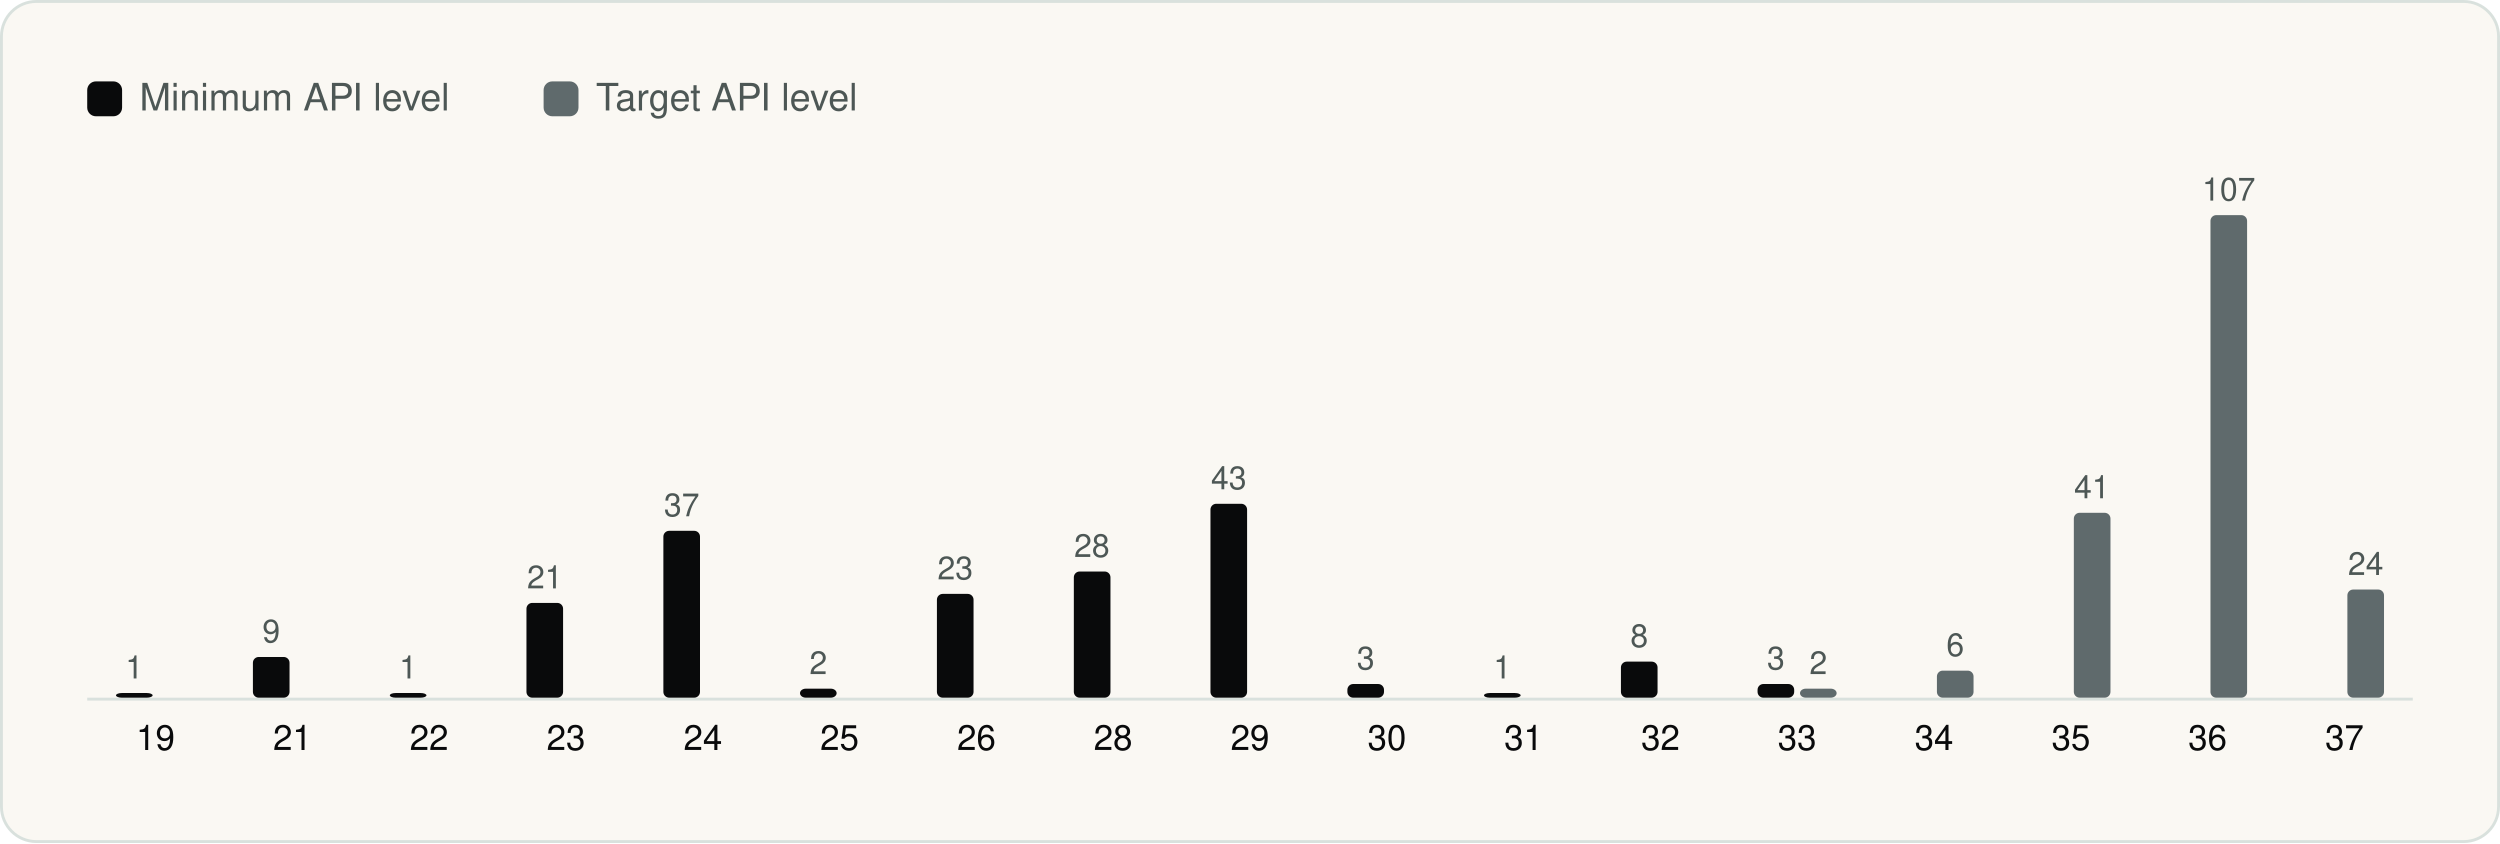
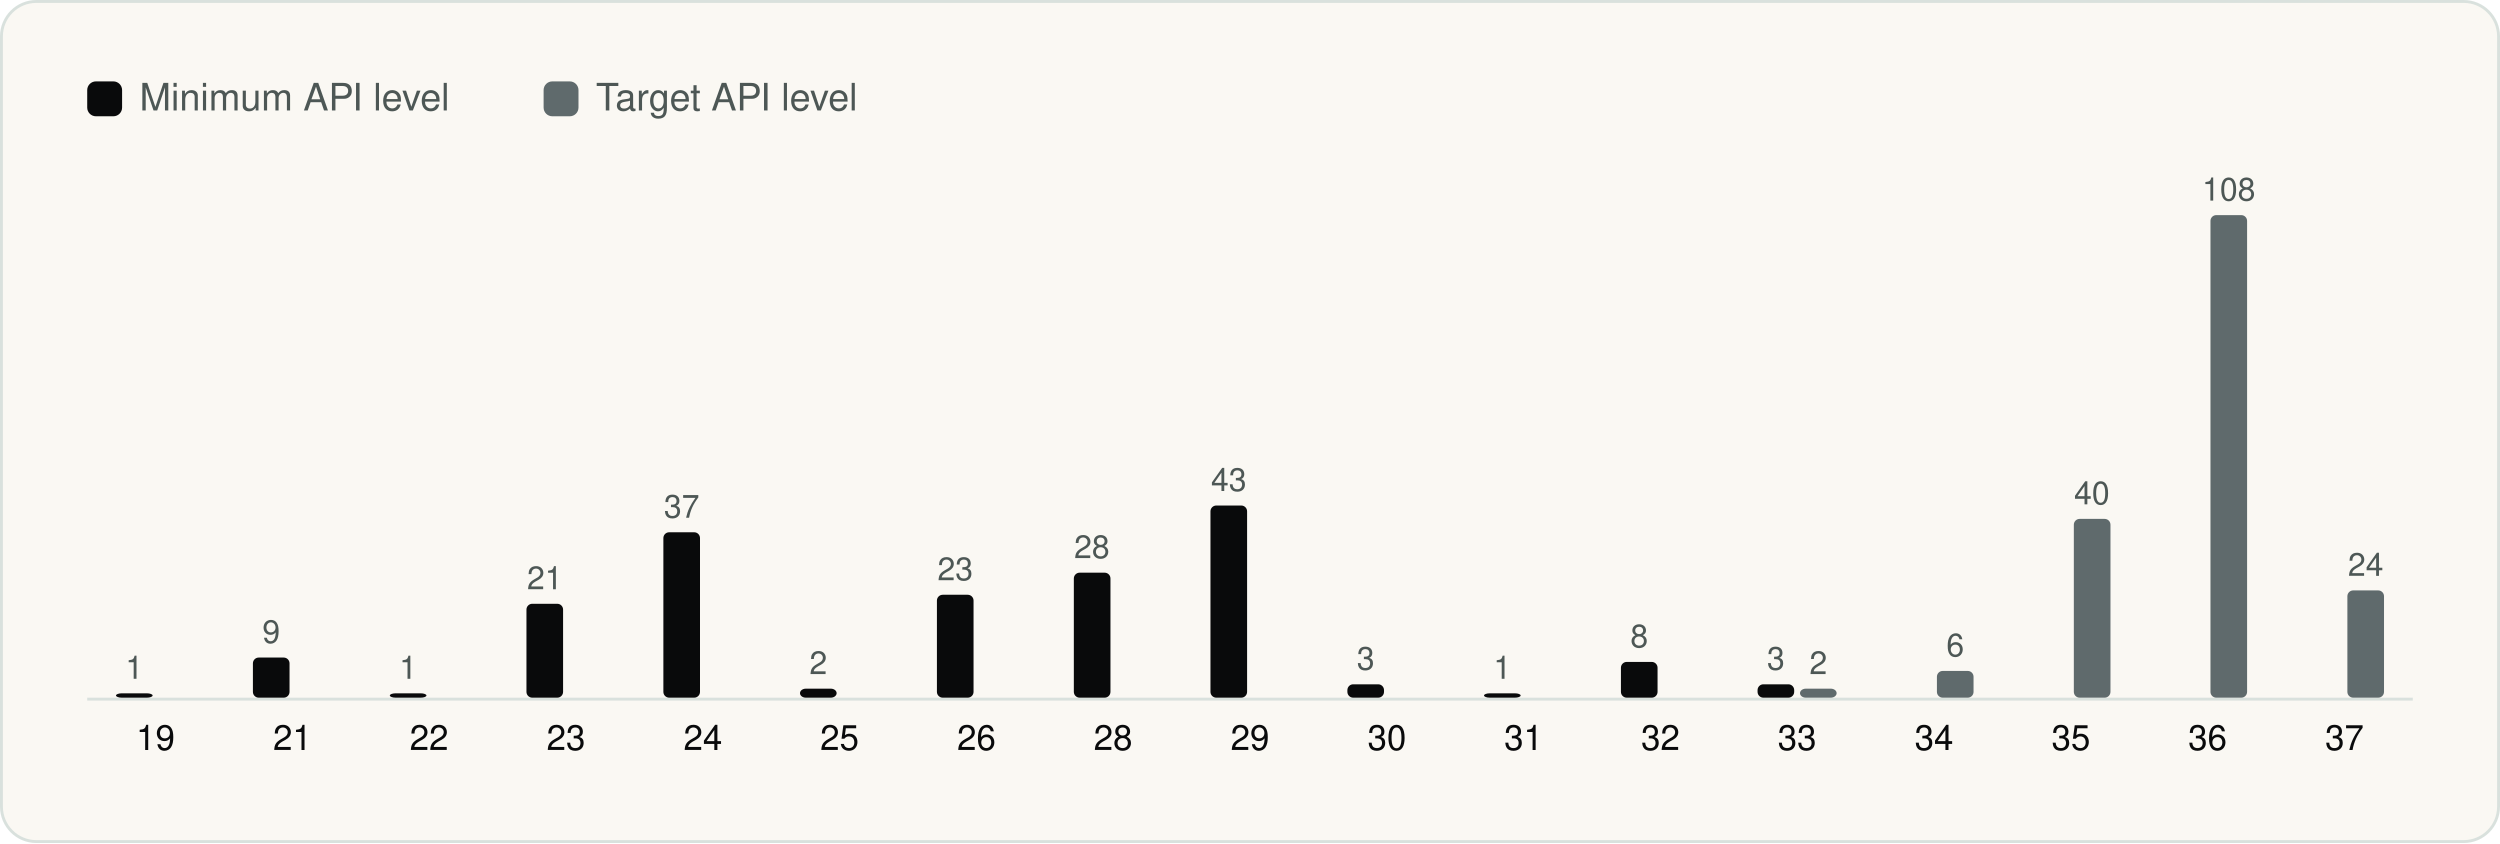
<svg xmlns="http://www.w3.org/2000/svg" viewBox="0 0 860 290" width="860" height="290" role="img" aria-label="Android API levels" font-family="Geist, -apple-system, BlinkMacSystemFont, 'Segoe UI', Helvetica, Arial, sans-serif">
  <rect x="0.5" y="0.5" width="859" height="289" rx="12" fill="#FAF8F3" stroke="#D9E1DD" />
  <g transform="translate(20 20)">
    <rect x="10" y="8" width="12" height="12" rx="3" fill="#090A0B" />
    <text x="28" y="18" font-size="13" fill="#4D5755">Minimum API level</text>
    <rect x="167.0" y="8" width="12" height="12" rx="3" fill="#5F6A6C" />
    <text x="185.0" y="18" font-size="13" fill="#4D5755">Target API level</text>
    <line x1="10" y1="220.5" x2="810" y2="220.5" stroke="#D9E1DD" />
-     <rect x="19.9" y="218.4" width="12.6" height="1.6" rx="2" fill="#090A0B" />
-     <text x="26.2" y="213.4" font-size="11" text-anchor="middle" fill="#4D5755">1</text>
+     <rect x="19.9" y="218.5" width="12.6" height="1.5" rx="2" fill="#090A0B" />
+     <text x="26.2" y="213.5" font-size="11" text-anchor="middle" fill="#4D5755">1</text>
    <text x="33.5" y="238.0" font-size="12" text-anchor="middle" fill="#090A0B">19</text>
-     <rect x="67.0" y="206.0" width="12.6" height="14.0" rx="2" fill="#090A0B" />
-     <text x="73.3" y="201.0" font-size="11" text-anchor="middle" fill="#4D5755">9</text>
+     <rect x="67.0" y="206.2" width="12.6" height="13.8" rx="2" fill="#090A0B" />
+     <text x="73.3" y="201.2" font-size="11" text-anchor="middle" fill="#4D5755">9</text>
    <text x="80.6" y="238.0" font-size="12" text-anchor="middle" fill="#090A0B">21</text>
-     <rect x="114.1" y="218.4" width="12.6" height="1.6" rx="2" fill="#090A0B" />
-     <text x="120.4" y="213.4" font-size="11" text-anchor="middle" fill="#4D5755">1</text>
+     <rect x="114.1" y="218.5" width="12.6" height="1.5" rx="2" fill="#090A0B" />
+     <text x="120.4" y="213.5" font-size="11" text-anchor="middle" fill="#4D5755">1</text>
    <text x="127.6" y="238.0" font-size="12" text-anchor="middle" fill="#090A0B">22</text>
-     <rect x="161.1" y="187.4" width="12.6" height="32.6" rx="2" fill="#090A0B" />
-     <text x="167.4" y="182.4" font-size="11" text-anchor="middle" fill="#4D5755">21</text>
+     <rect x="161.1" y="187.7" width="12.6" height="32.3" rx="2" fill="#090A0B" />
+     <text x="167.4" y="182.7" font-size="11" text-anchor="middle" fill="#4D5755">21</text>
    <text x="174.7" y="238.0" font-size="12" text-anchor="middle" fill="#090A0B">23</text>
-     <rect x="208.2" y="162.6" width="12.6" height="57.4" rx="2" fill="#090A0B" />
-     <text x="214.5" y="157.6" font-size="11" text-anchor="middle" fill="#4D5755">37</text>
+     <rect x="208.2" y="163.1" width="12.6" height="56.9" rx="2" fill="#090A0B" />
+     <text x="214.5" y="158.1" font-size="11" text-anchor="middle" fill="#4D5755">37</text>
    <text x="221.8" y="238.0" font-size="12" text-anchor="middle" fill="#090A0B">24</text>
    <rect x="255.2" y="216.9" width="12.6" height="3.1" rx="2" fill="#090A0B" />
    <text x="261.5" y="211.9" font-size="11" text-anchor="middle" fill="#4D5755">2</text>
    <text x="268.8" y="238.0" font-size="12" text-anchor="middle" fill="#090A0B">25</text>
-     <rect x="302.3" y="184.3" width="12.6" height="35.7" rx="2" fill="#090A0B" />
-     <text x="308.6" y="179.3" font-size="11" text-anchor="middle" fill="#4D5755">23</text>
+     <rect x="302.3" y="184.6" width="12.6" height="35.4" rx="2" fill="#090A0B" />
+     <text x="308.6" y="179.6" font-size="11" text-anchor="middle" fill="#4D5755">23</text>
    <text x="315.9" y="238.0" font-size="12" text-anchor="middle" fill="#090A0B">26</text>
-     <rect x="349.4" y="176.6" width="12.6" height="43.4" rx="2" fill="#090A0B" />
-     <text x="355.6" y="171.6" font-size="11" text-anchor="middle" fill="#4D5755">28</text>
+     <rect x="349.4" y="177.0" width="12.6" height="43.0" rx="2" fill="#090A0B" />
+     <text x="355.6" y="172.0" font-size="11" text-anchor="middle" fill="#4D5755">28</text>
    <text x="362.9" y="238.0" font-size="12" text-anchor="middle" fill="#090A0B">28</text>
-     <rect x="396.4" y="153.3" width="12.6" height="66.7" rx="2" fill="#090A0B" />
-     <text x="402.7" y="148.3" font-size="11" text-anchor="middle" fill="#4D5755">43</text>
+     <rect x="396.4" y="153.9" width="12.6" height="66.1" rx="2" fill="#090A0B" />
+     <text x="402.7" y="148.9" font-size="11" text-anchor="middle" fill="#4D5755">43</text>
    <text x="410.0" y="238.0" font-size="12" text-anchor="middle" fill="#090A0B">29</text>
-     <rect x="443.5" y="215.3" width="12.6" height="4.7" rx="2" fill="#090A0B" />
-     <text x="449.8" y="210.3" font-size="11" text-anchor="middle" fill="#4D5755">3</text>
+     <rect x="443.5" y="215.4" width="12.6" height="4.6" rx="2" fill="#090A0B" />
+     <text x="449.8" y="210.4" font-size="11" text-anchor="middle" fill="#4D5755">3</text>
    <text x="457.1" y="238.0" font-size="12" text-anchor="middle" fill="#090A0B">30</text>
-     <rect x="490.5" y="218.4" width="12.6" height="1.6" rx="2" fill="#090A0B" />
-     <text x="496.8" y="213.4" font-size="11" text-anchor="middle" fill="#4D5755">1</text>
+     <rect x="490.5" y="218.5" width="12.6" height="1.5" rx="2" fill="#090A0B" />
+     <text x="496.8" y="213.5" font-size="11" text-anchor="middle" fill="#4D5755">1</text>
    <text x="504.1" y="238.0" font-size="12" text-anchor="middle" fill="#090A0B">31</text>
-     <rect x="537.6" y="207.6" width="12.6" height="12.4" rx="2" fill="#090A0B" />
-     <text x="543.9" y="202.6" font-size="11" text-anchor="middle" fill="#4D5755">8</text>
+     <rect x="537.6" y="207.7" width="12.6" height="12.3" rx="2" fill="#090A0B" />
+     <text x="543.9" y="202.7" font-size="11" text-anchor="middle" fill="#4D5755">8</text>
    <text x="551.2" y="238.0" font-size="12" text-anchor="middle" fill="#090A0B">32</text>
-     <rect x="584.6" y="215.3" width="12.6" height="4.7" rx="2" fill="#090A0B" />
-     <text x="590.9" y="210.3" font-size="11" text-anchor="middle" fill="#4D5755">3</text>
+     <rect x="584.6" y="215.4" width="12.6" height="4.6" rx="2" fill="#090A0B" />
+     <text x="590.9" y="210.4" font-size="11" text-anchor="middle" fill="#4D5755">3</text>
    <rect x="599.2" y="216.9" width="12.6" height="3.1" rx="2" fill="#5F6A6C" />
    <text x="605.5" y="211.9" font-size="11" text-anchor="middle" fill="#4D5755">2</text>
    <text x="598.2" y="238.0" font-size="12" text-anchor="middle" fill="#090A0B">33</text>
-     <rect x="646.3" y="210.7" width="12.6" height="9.3" rx="2" fill="#5F6A6C" />
-     <text x="652.6" y="205.7" font-size="11" text-anchor="middle" fill="#4D5755">6</text>
+     <rect x="646.3" y="210.8" width="12.6" height="9.2" rx="2" fill="#5F6A6C" />
+     <text x="652.6" y="205.8" font-size="11" text-anchor="middle" fill="#4D5755">6</text>
    <text x="645.3" y="238.0" font-size="12" text-anchor="middle" fill="#090A0B">34</text>
-     <rect x="693.4" y="156.4" width="12.6" height="63.6" rx="2" fill="#5F6A6C" />
-     <text x="699.6" y="151.4" font-size="11" text-anchor="middle" fill="#4D5755">41</text>
+     <rect x="693.4" y="158.5" width="12.6" height="61.5" rx="2" fill="#5F6A6C" />
+     <text x="699.6" y="153.5" font-size="11" text-anchor="middle" fill="#4D5755">40</text>
    <text x="692.4" y="238.0" font-size="12" text-anchor="middle" fill="#090A0B">35</text>
    <rect x="740.4" y="54.0" width="12.6" height="166.0" rx="2" fill="#5F6A6C" />
-     <text x="746.7" y="49.0" font-size="11" text-anchor="middle" fill="#4D5755">107</text>
+     <text x="746.7" y="49.0" font-size="11" text-anchor="middle" fill="#4D5755">108</text>
    <text x="739.4" y="238.0" font-size="12" text-anchor="middle" fill="#090A0B">36</text>
-     <rect x="787.5" y="182.8" width="12.6" height="37.2" rx="2" fill="#5F6A6C" />
-     <text x="793.8" y="177.8" font-size="11" text-anchor="middle" fill="#4D5755">24</text>
+     <rect x="787.5" y="183.1" width="12.6" height="36.9" rx="2" fill="#5F6A6C" />
+     <text x="793.8" y="178.1" font-size="11" text-anchor="middle" fill="#4D5755">24</text>
    <text x="786.5" y="238.0" font-size="12" text-anchor="middle" fill="#090A0B">37</text>
  </g>
</svg>
